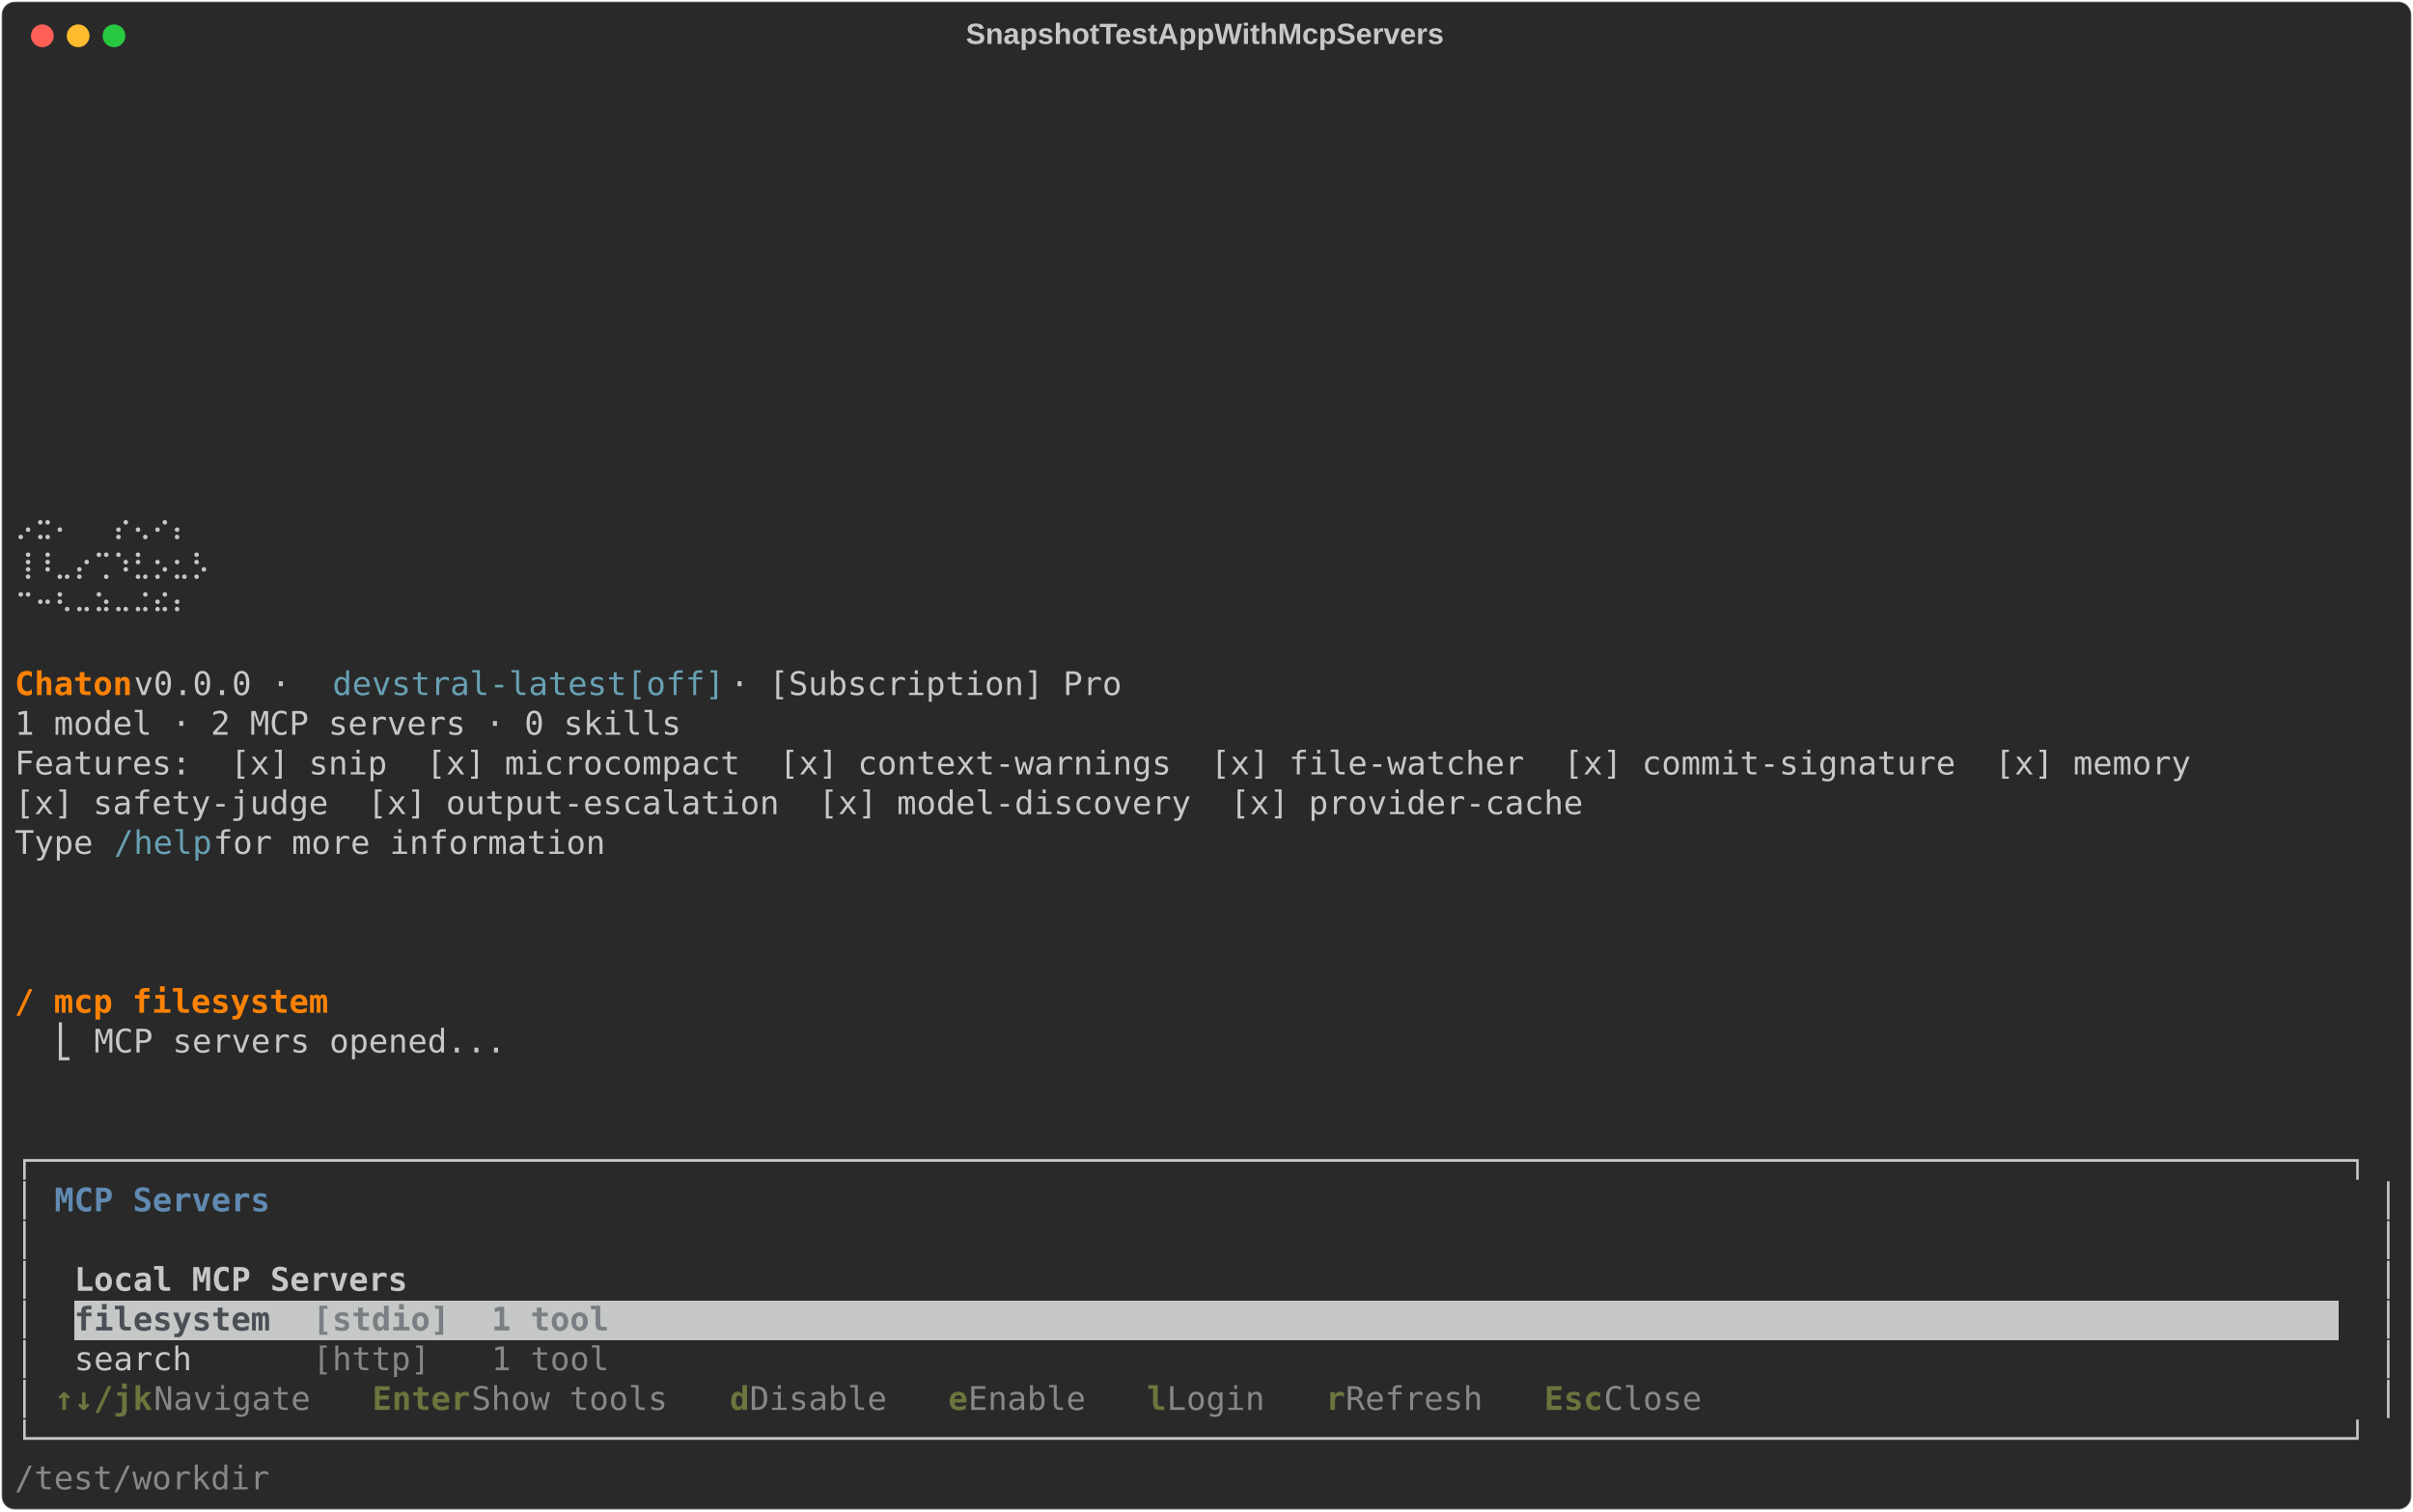
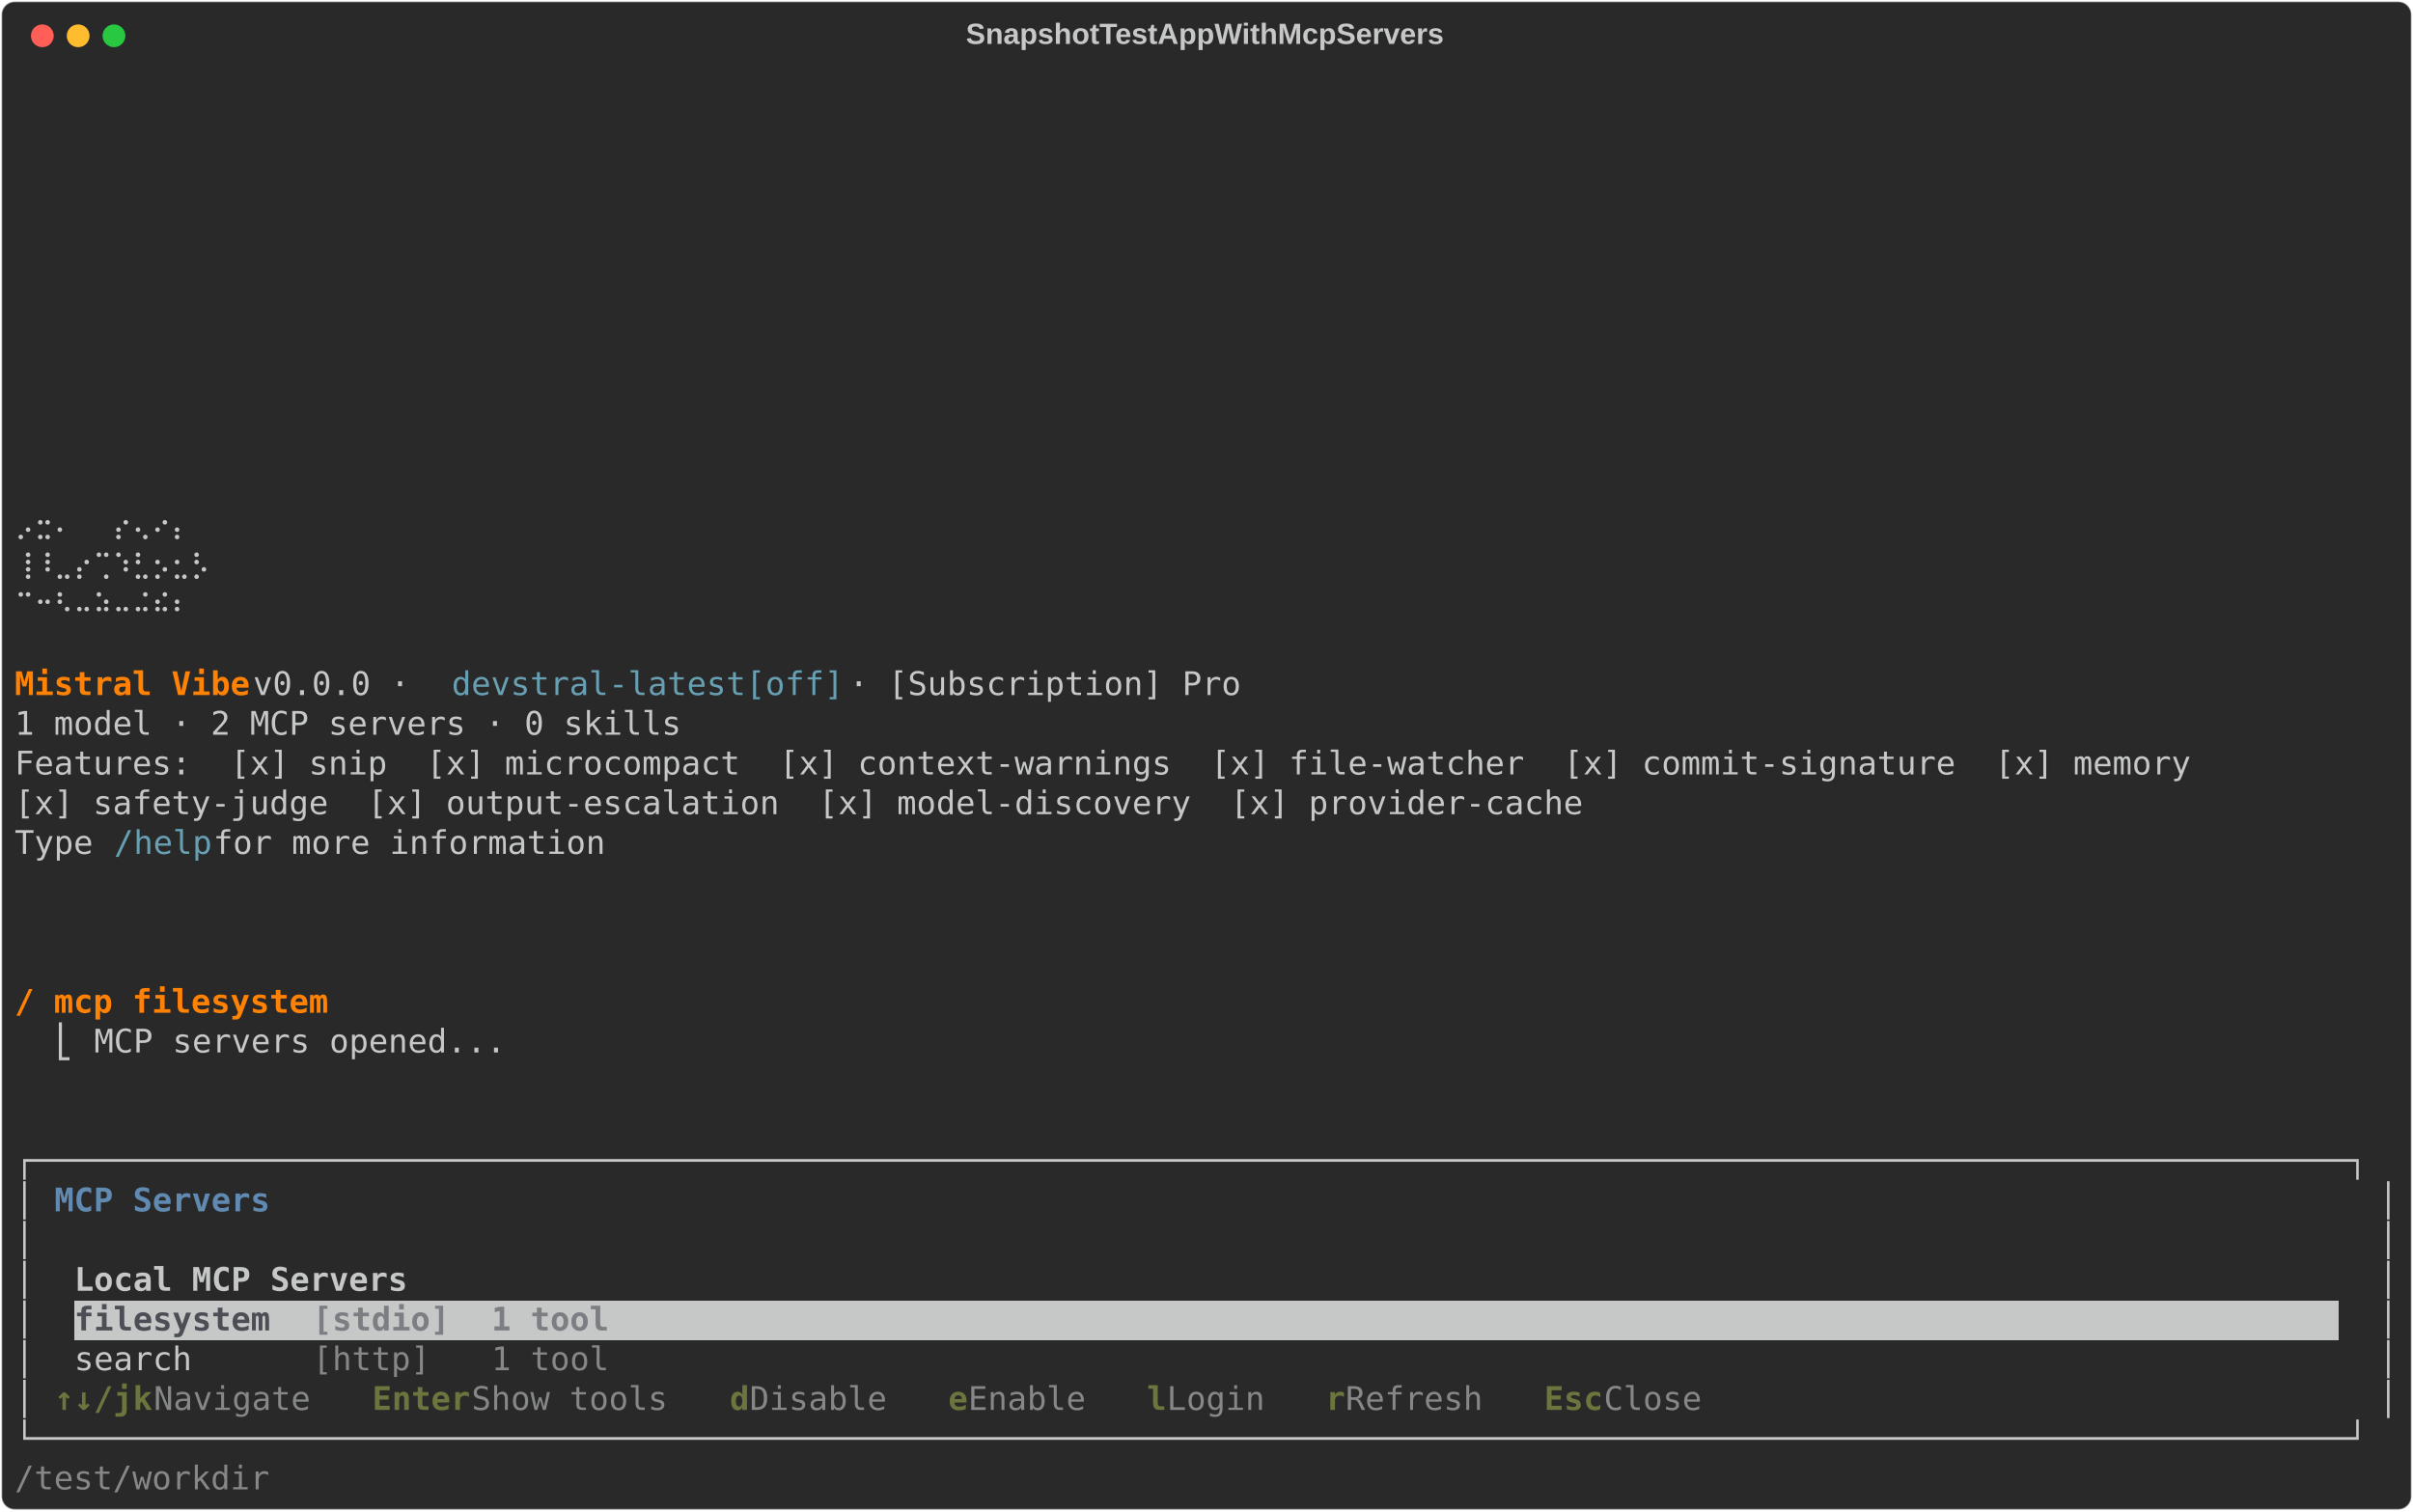
<svg xmlns="http://www.w3.org/2000/svg" class="rich-terminal" viewBox="0 0 1482 928.4">
  <style>

    @font-face {
        font-family: "Fira Code";
        src: local("FiraCode-Regular"),
                url("https://cdnjs.cloudflare.com/ajax/libs/firacode/6.2.0/woff2/FiraCode-Regular.woff2") format("woff2"),
                url("https://cdnjs.cloudflare.com/ajax/libs/firacode/6.2.0/woff/FiraCode-Regular.woff") format("woff");
        font-style: normal;
        font-weight: 400;
    }
    @font-face {
        font-family: "Fira Code";
        src: local("FiraCode-Bold"),
                url("https://cdnjs.cloudflare.com/ajax/libs/firacode/6.2.0/woff2/FiraCode-Bold.woff2") format("woff2"),
                url("https://cdnjs.cloudflare.com/ajax/libs/firacode/6.2.0/woff/FiraCode-Bold.woff") format("woff");
        font-style: bold;
        font-weight: 700;
    }

    .terminal-matrix {
        font-family: Fira Code, monospace;
        font-size: 20px;
        line-height: 24.4px;
        font-variant-east-asian: full-width;
    }

    .terminal-title {
        font-size: 18px;
        font-weight: bold;
        font-family: arial;
    }

    .terminal-r1 { fill: #c5c8c6 }
.terminal-r2 { fill: #ff8205;font-weight: bold }
.terminal-r3 { fill: #68a0b3 }
.terminal-r4 { fill: #608ab1;font-weight: bold }
.terminal-r5 { fill: #c5c8c6;font-weight: bold }
.terminal-r6 { fill: #4b4e55;font-weight: bold }
.terminal-r7 { fill: #7b7e82;font-weight: bold }
.terminal-r8 { fill: #868887 }
.terminal-r9 { fill: #6b753d;font-weight: bold }
    </style>
  <defs>
    <clipPath id="terminal-clip-terminal">
      <rect x="0" y="0" width="1463.0" height="877.4" />
    </clipPath>
    <clipPath id="terminal-line-0">
      <rect x="0" y="1.5" width="1464" height="24.65" />
    </clipPath>
    <clipPath id="terminal-line-1">
      <rect x="0" y="25.9" width="1464" height="24.65" />
    </clipPath>
    <clipPath id="terminal-line-2">
      <rect x="0" y="50.3" width="1464" height="24.65" />
    </clipPath>
    <clipPath id="terminal-line-3">
      <rect x="0" y="74.7" width="1464" height="24.65" />
    </clipPath>
    <clipPath id="terminal-line-4">
      <rect x="0" y="99.1" width="1464" height="24.65" />
    </clipPath>
    <clipPath id="terminal-line-5">
      <rect x="0" y="123.5" width="1464" height="24.65" />
    </clipPath>
    <clipPath id="terminal-line-6">
      <rect x="0" y="147.9" width="1464" height="24.65" />
    </clipPath>
    <clipPath id="terminal-line-7">
      <rect x="0" y="172.3" width="1464" height="24.65" />
    </clipPath>
    <clipPath id="terminal-line-8">
      <rect x="0" y="196.7" width="1464" height="24.65" />
    </clipPath>
    <clipPath id="terminal-line-9">
      <rect x="0" y="221.1" width="1464" height="24.65" />
    </clipPath>
    <clipPath id="terminal-line-10">
      <rect x="0" y="245.5" width="1464" height="24.65" />
    </clipPath>
    <clipPath id="terminal-line-11">
      <rect x="0" y="269.9" width="1464" height="24.65" />
    </clipPath>
    <clipPath id="terminal-line-12">
      <rect x="0" y="294.3" width="1464" height="24.65" />
    </clipPath>
    <clipPath id="terminal-line-13">
      <rect x="0" y="318.7" width="1464" height="24.65" />
    </clipPath>
    <clipPath id="terminal-line-14">
      <rect x="0" y="343.1" width="1464" height="24.65" />
    </clipPath>
    <clipPath id="terminal-line-15">
      <rect x="0" y="367.5" width="1464" height="24.65" />
    </clipPath>
    <clipPath id="terminal-line-16">
      <rect x="0" y="391.9" width="1464" height="24.65" />
    </clipPath>
    <clipPath id="terminal-line-17">
      <rect x="0" y="416.3" width="1464" height="24.65" />
    </clipPath>
    <clipPath id="terminal-line-18">
      <rect x="0" y="440.7" width="1464" height="24.65" />
    </clipPath>
    <clipPath id="terminal-line-19">
      <rect x="0" y="465.1" width="1464" height="24.65" />
    </clipPath>
    <clipPath id="terminal-line-20">
      <rect x="0" y="489.5" width="1464" height="24.65" />
    </clipPath>
    <clipPath id="terminal-line-21">
      <rect x="0" y="513.9" width="1464" height="24.65" />
    </clipPath>
    <clipPath id="terminal-line-22">
      <rect x="0" y="538.3" width="1464" height="24.65" />
    </clipPath>
    <clipPath id="terminal-line-23">
      <rect x="0" y="562.7" width="1464" height="24.65" />
    </clipPath>
    <clipPath id="terminal-line-24">
      <rect x="0" y="587.1" width="1464" height="24.65" />
    </clipPath>
    <clipPath id="terminal-line-25">
      <rect x="0" y="611.5" width="1464" height="24.65" />
    </clipPath>
    <clipPath id="terminal-line-26">
      <rect x="0" y="635.9" width="1464" height="24.65" />
    </clipPath>
    <clipPath id="terminal-line-27">
      <rect x="0" y="660.3" width="1464" height="24.65" />
    </clipPath>
    <clipPath id="terminal-line-28">
      <rect x="0" y="684.7" width="1464" height="24.65" />
    </clipPath>
    <clipPath id="terminal-line-29">
      <rect x="0" y="709.1" width="1464" height="24.65" />
    </clipPath>
    <clipPath id="terminal-line-30">
      <rect x="0" y="733.5" width="1464" height="24.65" />
    </clipPath>
    <clipPath id="terminal-line-31">
      <rect x="0" y="757.9" width="1464" height="24.65" />
    </clipPath>
    <clipPath id="terminal-line-32">
      <rect x="0" y="782.3" width="1464" height="24.65" />
    </clipPath>
    <clipPath id="terminal-line-33">
      <rect x="0" y="806.7" width="1464" height="24.65" />
    </clipPath>
    <clipPath id="terminal-line-34">
      <rect x="0" y="831.1" width="1464" height="24.65" />
    </clipPath>
  </defs>
  <rect fill="#292929" stroke="rgba(255,255,255,0.35)" stroke-width="1" x="1" y="1" width="1480" height="926.4" rx="8" />
  <text class="terminal-title" fill="#c5c8c6" text-anchor="middle" x="740" y="27">SnapshotTestAppWithMcpServers</text>
  <g transform="translate(26,22)">
    <circle cx="0" cy="0" r="7" fill="#ff5f57" />
    <circle cx="22" cy="0" r="7" fill="#febc2e" />
    <circle cx="44" cy="0" r="7" fill="#28c840" />
  </g>
  <g transform="translate(9, 41)" clip-path="url(#terminal-clip-terminal)">
    <rect fill="#c5c8c6" x="36.6" y="757.9" width="146.4" height="24.65" shape-rendering="crispEdges" />
    <rect fill="#c5c8c6" x="183" y="757.9" width="109.8" height="24.65" shape-rendering="crispEdges" />
    <rect fill="#c5c8c6" x="292.8" y="757.9" width="97.6" height="24.65" shape-rendering="crispEdges" />
    <rect fill="#c5c8c6" x="390.4" y="757.9" width="1037" height="24.65" shape-rendering="crispEdges" />
    <g class="terminal-matrix">
      <text class="terminal-r1" x="1464" y="20" textLength="12.2" clip-path="url(#terminal-line-0)">
</text>
      <text class="terminal-r1" x="1464" y="44.4" textLength="12.2" clip-path="url(#terminal-line-1)">
</text>
      <text class="terminal-r1" x="1464" y="68.8" textLength="12.2" clip-path="url(#terminal-line-2)">
</text>
      <text class="terminal-r1" x="1464" y="93.2" textLength="12.2" clip-path="url(#terminal-line-3)">
</text>
      <text class="terminal-r1" x="1464" y="117.6" textLength="12.2" clip-path="url(#terminal-line-4)">
</text>
      <text class="terminal-r1" x="1464" y="142" textLength="12.2" clip-path="url(#terminal-line-5)">
</text>
      <text class="terminal-r1" x="1464" y="166.4" textLength="12.2" clip-path="url(#terminal-line-6)">
</text>
      <text class="terminal-r1" x="1464" y="190.8" textLength="12.2" clip-path="url(#terminal-line-7)">
</text>
      <text class="terminal-r1" x="1464" y="215.2" textLength="12.2" clip-path="url(#terminal-line-8)">
</text>
      <text class="terminal-r1" x="1464" y="239.6" textLength="12.2" clip-path="url(#terminal-line-9)">
</text>
      <text class="terminal-r1" x="1464" y="264" textLength="12.2" clip-path="url(#terminal-line-10)">
</text>
      <text class="terminal-r1" x="0" y="288.4" textLength="134.2" clip-path="url(#terminal-line-11)">  ⡠⣒⠄  ⡔⢄⠔⡄</text>
      <text class="terminal-r1" x="1464" y="288.4" textLength="12.2" clip-path="url(#terminal-line-11)">
</text>
      <text class="terminal-r1" x="0" y="312.8" textLength="134.2" clip-path="url(#terminal-line-12)"> ⢸⠸⣀⡔⢉⠱⣃⡢⣂⡣</text>
      <text class="terminal-r1" x="1464" y="312.8" textLength="12.2" clip-path="url(#terminal-line-12)">
</text>
      <text class="terminal-r1" x="0" y="337.2" textLength="134.2" clip-path="url(#terminal-line-13)">  ⠉⠒⠣⠤⠵⠤⠬⠮⠆</text>
      <text class="terminal-r1" x="1464" y="337.2" textLength="12.2" clip-path="url(#terminal-line-13)">
</text>
      <text class="terminal-r1" x="1464" y="361.6" textLength="12.2" clip-path="url(#terminal-line-14)">
</text>
-       <text class="terminal-r2" x="0" y="386" textLength="73.2" clip-path="url(#terminal-line-15)">Chaton</text>
-       <text class="terminal-r1" x="73.2" y="386" textLength="122" clip-path="url(#terminal-line-15)"> v0.0.0 · </text>
-       <text class="terminal-r3" x="195.2" y="386" textLength="244" clip-path="url(#terminal-line-15)">devstral-latest[off]</text>
-       <text class="terminal-r1" x="439.2" y="386" textLength="256.2" clip-path="url(#terminal-line-15)"> · [Subscription] Pro</text>
+       <text class="terminal-r2" x="0" y="386" textLength="146.4" clip-path="url(#terminal-line-15)">Mistral Vibe</text>
+       <text class="terminal-r1" x="146.4" y="386" textLength="122" clip-path="url(#terminal-line-15)"> v0.0.0 · </text>
+       <text class="terminal-r3" x="268.4" y="386" textLength="244" clip-path="url(#terminal-line-15)">devstral-latest[off]</text>
+       <text class="terminal-r1" x="512.4" y="386" textLength="256.2" clip-path="url(#terminal-line-15)"> · [Subscription] Pro</text>
      <text class="terminal-r1" x="1464" y="386" textLength="12.2" clip-path="url(#terminal-line-15)">
</text>
      <text class="terminal-r1" x="0" y="410.4" textLength="414.8" clip-path="url(#terminal-line-16)">1 model · 2 MCP servers · 0 skills</text>
      <text class="terminal-r1" x="1464" y="410.4" textLength="12.2" clip-path="url(#terminal-line-16)">
</text>
      <text class="terminal-r1" x="0" y="434.8" textLength="1354.2" clip-path="url(#terminal-line-17)">Features:  [x] snip  [x] microcompact  [x] context-warnings  [x] file-watcher  [x] commit-signature  [x] memory</text>
      <text class="terminal-r1" x="1464" y="434.8" textLength="12.2" clip-path="url(#terminal-line-17)">
</text>
      <text class="terminal-r1" x="0" y="459.2" textLength="1110.2" clip-path="url(#terminal-line-18)">           [x] safety-judge  [x] output-escalation  [x] model-discovery  [x] provider-cache</text>
      <text class="terminal-r1" x="1464" y="459.2" textLength="12.2" clip-path="url(#terminal-line-18)">
</text>
      <text class="terminal-r1" x="0" y="483.6" textLength="61" clip-path="url(#terminal-line-19)">Type </text>
      <text class="terminal-r3" x="61" y="483.6" textLength="61" clip-path="url(#terminal-line-19)">/help</text>
      <text class="terminal-r1" x="122" y="483.6" textLength="256.2" clip-path="url(#terminal-line-19)"> for more information</text>
      <text class="terminal-r1" x="1464" y="483.6" textLength="12.2" clip-path="url(#terminal-line-19)">
</text>
      <text class="terminal-r1" x="1464" y="508" textLength="12.2" clip-path="url(#terminal-line-20)">
</text>
      <text class="terminal-r1" x="1464" y="532.4" textLength="12.2" clip-path="url(#terminal-line-21)">
</text>
      <text class="terminal-r1" x="1464" y="556.8" textLength="12.2" clip-path="url(#terminal-line-22)">
</text>
      <text class="terminal-r2" x="0" y="581.2" textLength="195.2" clip-path="url(#terminal-line-23)">/ mcp filesystem</text>
      <text class="terminal-r1" x="1464" y="581.2" textLength="12.2" clip-path="url(#terminal-line-23)">
</text>
      <text class="terminal-r1" x="24.4" y="605.6" textLength="12.2" clip-path="url(#terminal-line-24)">⎣</text>
      <text class="terminal-r1" x="48.8" y="605.6" textLength="256.2" clip-path="url(#terminal-line-24)">MCP servers opened...</text>
      <text class="terminal-r1" x="1464" y="605.6" textLength="12.2" clip-path="url(#terminal-line-24)">
</text>
      <text class="terminal-r1" x="1464" y="630" textLength="12.2" clip-path="url(#terminal-line-25)">
</text>
      <text class="terminal-r1" x="1464" y="654.4" textLength="12.2" clip-path="url(#terminal-line-26)">
</text>
      <text class="terminal-r1" x="0" y="678.8" textLength="1464" clip-path="url(#terminal-line-27)">┌──────────────────────────────────────────────────────────────────────────────────────────────────────────────────────┐</text>
      <text class="terminal-r1" x="1464" y="678.8" textLength="12.2" clip-path="url(#terminal-line-27)">
</text>
      <text class="terminal-r1" x="0" y="703.2" textLength="12.2" clip-path="url(#terminal-line-28)">│</text>
      <text class="terminal-r4" x="24.4" y="703.2" textLength="134.2" clip-path="url(#terminal-line-28)">MCP Servers</text>
      <text class="terminal-r1" x="1451.8" y="703.2" textLength="12.2" clip-path="url(#terminal-line-28)">│</text>
      <text class="terminal-r1" x="1464" y="703.2" textLength="12.2" clip-path="url(#terminal-line-28)">
</text>
      <text class="terminal-r1" x="0" y="727.6" textLength="12.2" clip-path="url(#terminal-line-29)">│</text>
      <text class="terminal-r1" x="1451.8" y="727.6" textLength="12.2" clip-path="url(#terminal-line-29)">│</text>
      <text class="terminal-r1" x="1464" y="727.6" textLength="12.2" clip-path="url(#terminal-line-29)">
</text>
      <text class="terminal-r1" x="0" y="752" textLength="12.2" clip-path="url(#terminal-line-30)">│</text>
      <text class="terminal-r5" x="36.6" y="752" textLength="207.4" clip-path="url(#terminal-line-30)">Local MCP Servers</text>
      <text class="terminal-r1" x="1451.8" y="752" textLength="12.2" clip-path="url(#terminal-line-30)">│</text>
      <text class="terminal-r1" x="1464" y="752" textLength="12.2" clip-path="url(#terminal-line-30)">
</text>
      <text class="terminal-r1" x="0" y="776.4" textLength="12.2" clip-path="url(#terminal-line-31)">│</text>
      <text class="terminal-r6" x="36.6" y="776.4" textLength="146.4" clip-path="url(#terminal-line-31)">  filesystem</text>
      <text class="terminal-r7" x="183" y="776.4" textLength="109.8" clip-path="url(#terminal-line-31)">  [stdio]</text>
      <text class="terminal-r7" x="292.8" y="776.4" textLength="97.6" clip-path="url(#terminal-line-31)">  1 tool</text>
      <text class="terminal-r1" x="1451.8" y="776.4" textLength="12.2" clip-path="url(#terminal-line-31)">│</text>
      <text class="terminal-r1" x="1464" y="776.4" textLength="12.2" clip-path="url(#terminal-line-31)">
</text>
      <text class="terminal-r1" x="0" y="800.8" textLength="12.2" clip-path="url(#terminal-line-32)">│</text>
      <text class="terminal-r1" x="36.6" y="800.8" textLength="146.4" clip-path="url(#terminal-line-32)">  search    </text>
      <text class="terminal-r8" x="183" y="800.8" textLength="109.8" clip-path="url(#terminal-line-32)">  [http] </text>
      <text class="terminal-r8" x="292.8" y="800.8" textLength="97.6" clip-path="url(#terminal-line-32)">  1 tool</text>
      <text class="terminal-r1" x="1451.8" y="800.8" textLength="12.2" clip-path="url(#terminal-line-32)">│</text>
      <text class="terminal-r1" x="1464" y="800.8" textLength="12.2" clip-path="url(#terminal-line-32)">
</text>
      <text class="terminal-r1" x="0" y="825.2" textLength="12.2" clip-path="url(#terminal-line-33)">│</text>
      <text class="terminal-r9" x="24.4" y="825.2" textLength="61" clip-path="url(#terminal-line-33)">↑↓/jk</text>
      <text class="terminal-r8" x="85.4" y="825.2" textLength="134.2" clip-path="url(#terminal-line-33)"> Navigate  </text>
      <text class="terminal-r9" x="219.6" y="825.2" textLength="61" clip-path="url(#terminal-line-33)">Enter</text>
      <text class="terminal-r8" x="280.6" y="825.2" textLength="158.6" clip-path="url(#terminal-line-33)"> Show tools  </text>
      <text class="terminal-r9" x="439.2" y="825.2" textLength="12.2" clip-path="url(#terminal-line-33)">d</text>
      <text class="terminal-r8" x="451.4" y="825.2" textLength="122" clip-path="url(#terminal-line-33)"> Disable  </text>
      <text class="terminal-r9" x="573.4" y="825.2" textLength="12.2" clip-path="url(#terminal-line-33)">e</text>
      <text class="terminal-r8" x="585.6" y="825.2" textLength="109.8" clip-path="url(#terminal-line-33)"> Enable  </text>
      <text class="terminal-r9" x="695.4" y="825.2" textLength="12.2" clip-path="url(#terminal-line-33)">l</text>
      <text class="terminal-r8" x="707.6" y="825.2" textLength="97.6" clip-path="url(#terminal-line-33)"> Login  </text>
      <text class="terminal-r9" x="805.2" y="825.2" textLength="12.2" clip-path="url(#terminal-line-33)">r</text>
      <text class="terminal-r8" x="817.4" y="825.2" textLength="122" clip-path="url(#terminal-line-33)"> Refresh  </text>
      <text class="terminal-r9" x="939.4" y="825.2" textLength="36.6" clip-path="url(#terminal-line-33)">Esc</text>
      <text class="terminal-r8" x="976" y="825.2" textLength="73.2" clip-path="url(#terminal-line-33)"> Close</text>
      <text class="terminal-r1" x="1451.8" y="825.2" textLength="12.2" clip-path="url(#terminal-line-33)">│</text>
      <text class="terminal-r1" x="1464" y="825.2" textLength="12.2" clip-path="url(#terminal-line-33)">
</text>
      <text class="terminal-r1" x="0" y="849.6" textLength="1464" clip-path="url(#terminal-line-34)">└──────────────────────────────────────────────────────────────────────────────────────────────────────────────────────┘</text>
      <text class="terminal-r1" x="1464" y="849.6" textLength="12.2" clip-path="url(#terminal-line-34)">
</text>
      <text class="terminal-r8" x="0" y="874" textLength="158.6" clip-path="url(#terminal-line-35)">/test/workdir</text>
    </g>
  </g>
</svg>
